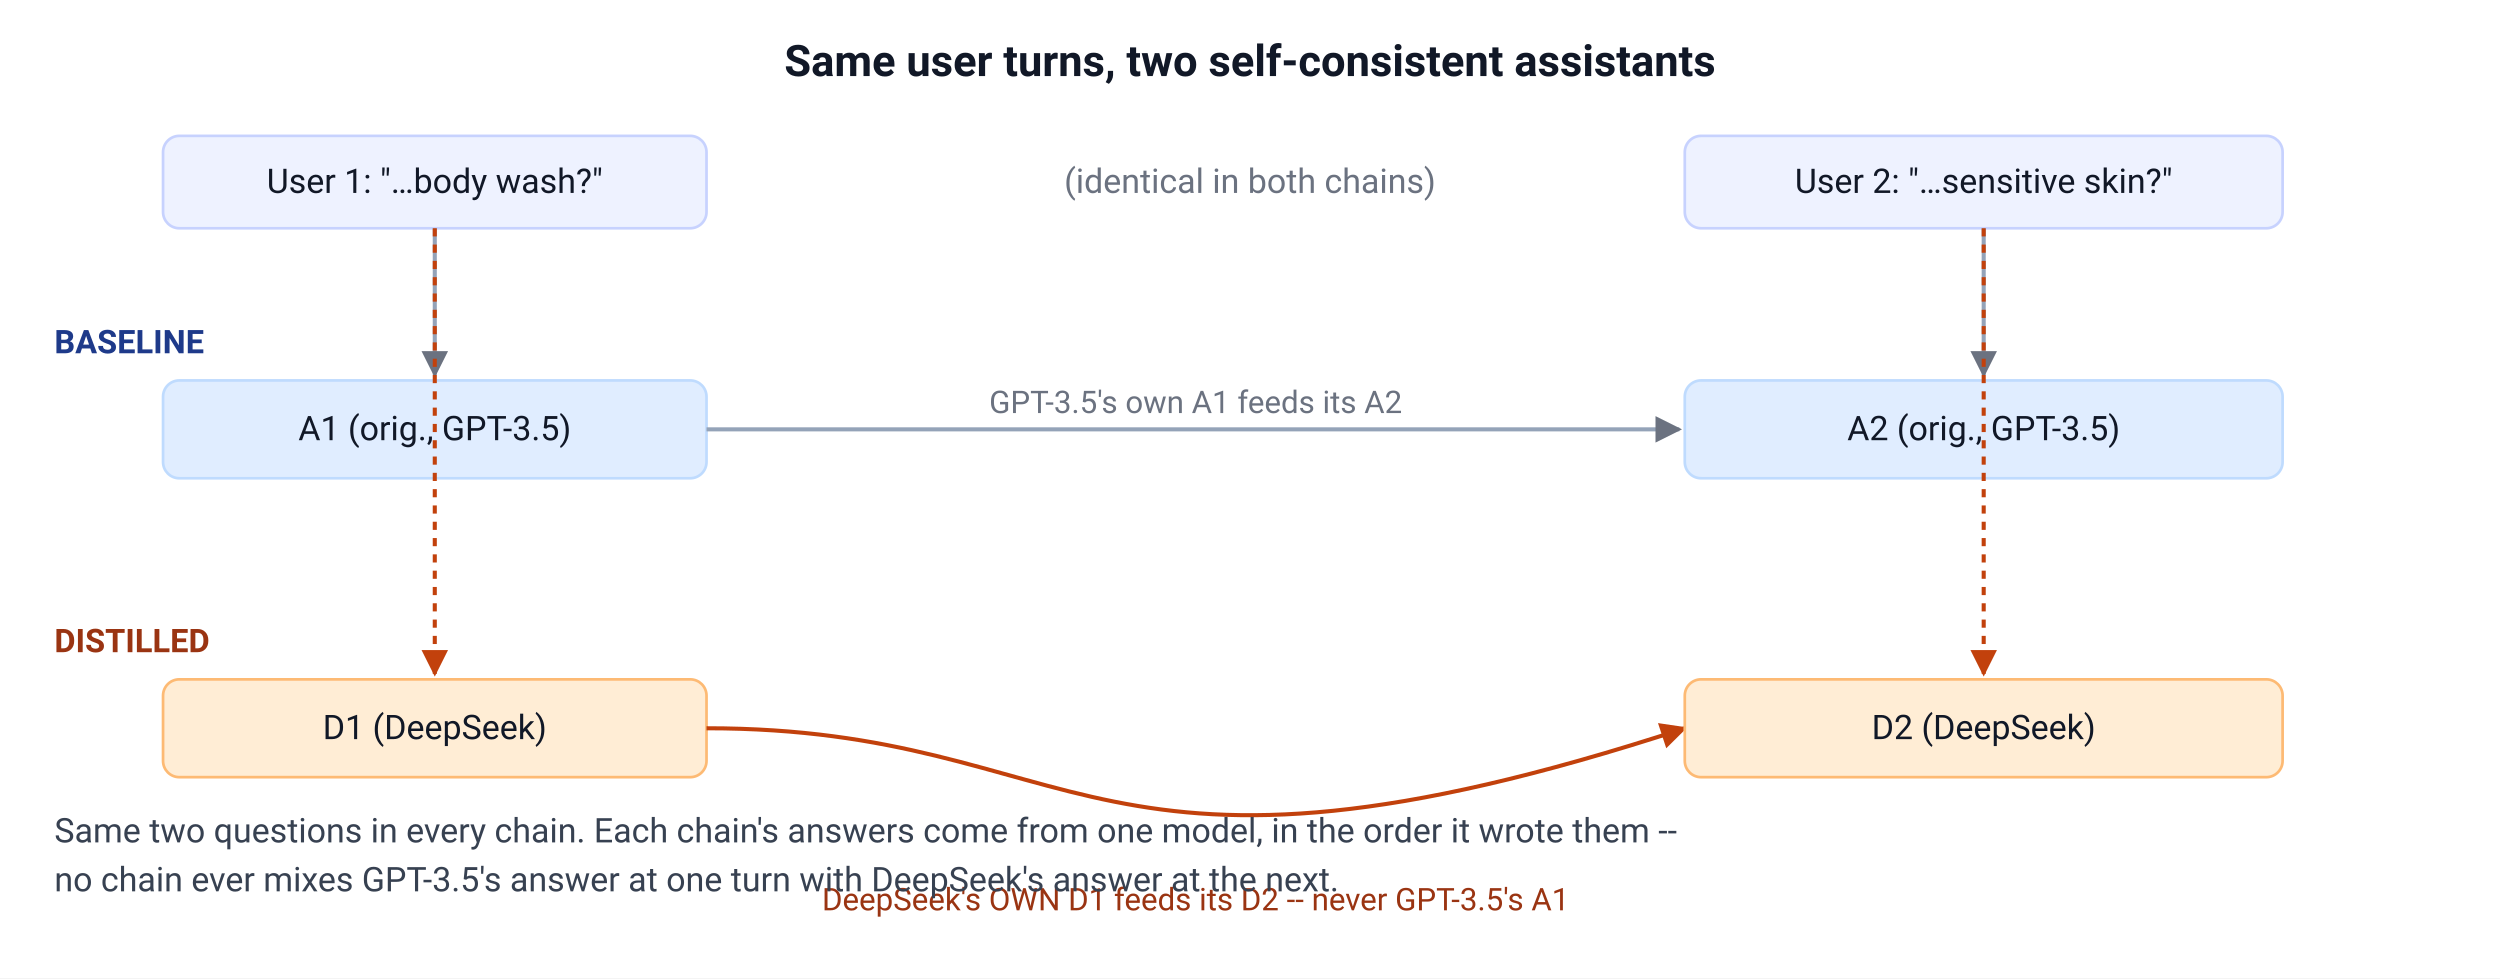
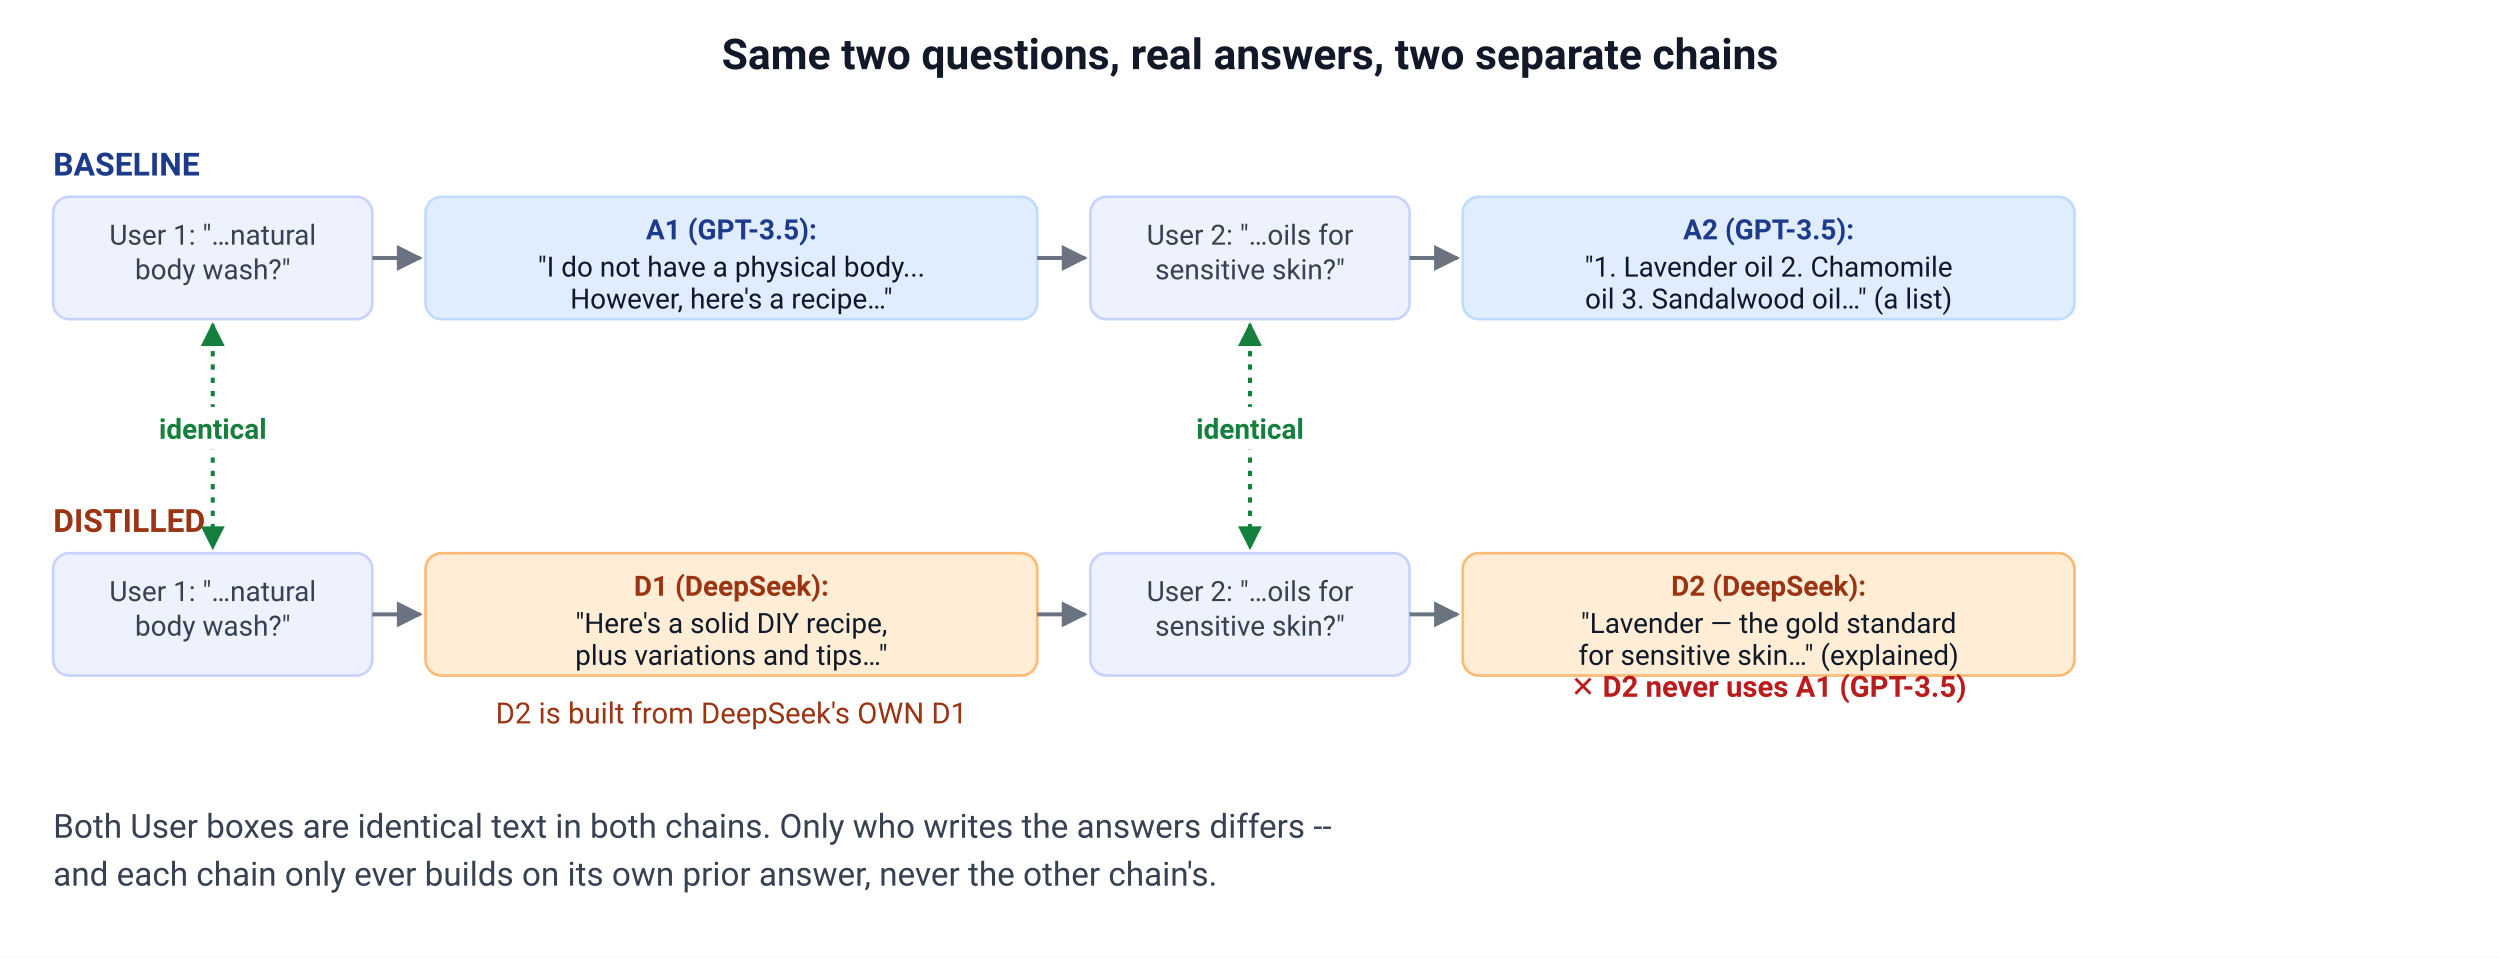
- <svg xmlns="http://www.w3.org/2000/svg" viewBox="0 0 920 360" role="img" aria-label="The same two user turns feed two separate assistant chains. The baseline chain keeps UltraChat's original GPT-3.5 answers throughout. The distilled chain has DeepSeek answer both turns instead, with DeepSeek's own first answer fed back in as context for its second answer, never UltraChat's original answer." font-family="system-ui, -apple-system, 'Segoe UI', Roboto, sans-serif" style="max-width:100%;height:auto">
-   <rect width="920" height="360" fill="#ffffff" />
+ <svg xmlns="http://www.w3.org/2000/svg" viewBox="0 0 940 360" role="img" aria-label="The baseline chain is User 1, then GPT-3.5's A1 which opens 'I do not have a physical body, however...', then User 2, then GPT-3.5's A2, a bare numbered list of oils. The distilled chain has the identical User 1 and User 2, but DeepSeek writes D1 and D2 instead -- D1 opens with a direct recipe, D2 frames lavender as 'the gold standard' -- with D2 built using DeepSeek's own D1, not GPT-3.5's A1. The two chains never mix: GPT-3.5's A1 never feeds DeepSeek's D2." font-family="system-ui, -apple-system, 'Segoe UI', Roboto, sans-serif" style="max-width:100%;height:auto">
+   <rect width="940" height="360" fill="#ffffff" />
  <defs>
    <marker id="drarrow" viewBox="0 0 10 10" refX="9" refY="5" markerWidth="6.5" markerHeight="6.5" orient="auto-start-reverse">
      <path d="M0 0 L10 5 L0 10 z" fill="#6b7280" />
    </marker>
-     <marker id="drarrow-orange" viewBox="0 0 10 10" refX="9" refY="5" markerWidth="6.5" markerHeight="6.5" orient="auto-start-reverse">
-       <path d="M0 0 L10 5 L0 10 z" fill="#c2410c" />
+     <marker id="drarrow-red" viewBox="0 0 10 10" refX="9" refY="5" markerWidth="6" markerHeight="6" orient="auto-start-reverse">
+       <path d="M0 0 L10 5 L0 10 z" fill="#b91c1c" />
+     </marker>
+     <marker id="drarrow-green" viewBox="0 0 10 10" refX="9" refY="5" markerWidth="6" markerHeight="6" orient="auto-start-reverse">
+       <path d="M0 0 L10 5 L0 10 z" fill="#15803d" />
    </marker>
  </defs>
-   <text x="460" y="28" font-size="16" font-weight="600" fill="#111827" text-anchor="middle">Same user turns, two self-consistent assistants</text>
-   <rect x="60" y="50" width="200" height="34" rx="6" fill="#eef2ff" stroke="#c7d2fe" />
-   <text x="160" y="71" text-anchor="middle" font-size="12.5" fill="#111827">User 1: "…body wash?"</text>
-   <rect x="620" y="50" width="220" height="34" rx="6" fill="#eef2ff" stroke="#c7d2fe" />
-   <text x="730" y="71" text-anchor="middle" font-size="12.5" fill="#111827">User 2: "…sensitive skin?"</text>
-   <text x="460" y="71" text-anchor="middle" font-size="12.5" fill="#6b7280">(identical in both chains)</text>
-   <text x="20" y="130" font-size="12" font-weight="600" fill="#1e3a8a">BASELINE</text>
-   <line x1="160" y1="84" x2="160" y2="138" stroke="#94a3b8" stroke-width="1.5" marker-end="url(#drarrow)" />
-   <rect x="60" y="140" width="200" height="36" rx="6" fill="#e0edff" stroke="#bfdbfe" />
-   <text x="160" y="162" text-anchor="middle" font-size="12.5" fill="#111827">A1 (orig., GPT-3.5)</text>
-   <line x1="260" y1="158" x2="618" y2="158" stroke="#94a3b8" stroke-width="1.5" marker-end="url(#drarrow)" />
-   <line x1="730" y1="84" x2="730" y2="138" stroke="#94a3b8" stroke-width="1.5" marker-end="url(#drarrow)" />
-   <rect x="620" y="140" width="220" height="36" rx="6" fill="#e0edff" stroke="#bfdbfe" />
-   <text x="730" y="162" text-anchor="middle" font-size="12.5" fill="#111827">A2 (orig., GPT-3.5)</text>
-   <text x="440" y="152" text-anchor="middle" font-size="11.5" fill="#6b7280">GPT-3.5's own A1 feeds its A2</text>
-   <text x="20" y="240" font-size="12" font-weight="600" fill="#9a3412">DISTILLED</text>
-   <line x1="160" y1="84" x2="160" y2="248" stroke="#c2410c" stroke-width="1.5" stroke-dasharray="3,3" marker-end="url(#drarrow-orange)" />
-   <rect x="60" y="250" width="200" height="36" rx="6" fill="#ffedd5" stroke="#fdba74" />
-   <text x="160" y="272" text-anchor="middle" font-size="12.5" fill="#111827">D1 (DeepSeek)</text>
-   <path d="M 260 268 C 400 268, 400 340, 620 268" fill="none" stroke="#c2410c" stroke-width="1.5" marker-end="url(#drarrow-orange)" />
-   <text x="440" y="335" text-anchor="middle" font-size="11.5" fill="#9a3412">DeepSeek's OWN D1 feeds its D2 -- never GPT-3.5's A1</text>
-   <line x1="730" y1="84" x2="730" y2="248" stroke="#c2410c" stroke-width="1.5" stroke-dasharray="3,3" marker-end="url(#drarrow-orange)" />
-   <rect x="620" y="250" width="220" height="36" rx="6" fill="#ffedd5" stroke="#fdba74" />
-   <text x="730" y="272" text-anchor="middle" font-size="12.5" fill="#111827">D2 (DeepSeek)</text>
-   <text x="20" y="310" font-size="12.5" fill="#374151">Same two questions in every chain. Each chain's answers come from one model, in the order it wrote them --</text>
-   <text x="20" y="328" font-size="12.5" fill="#374151">no chain ever mixes GPT-3.5's answer at one turn with DeepSeek's answer at the next.</text>
+   <text x="470" y="26" font-size="16" font-weight="600" fill="#111827" text-anchor="middle">Same two questions, real answers, two separate chains</text>
+   <text x="20" y="66" font-size="12" font-weight="600" fill="#1e3a8a">BASELINE</text>
+   <rect x="20" y="74" width="120" height="46" rx="6" fill="#eef2ff" stroke="#c7d2fe" />
+   <text x="80" y="92" text-anchor="middle" font-size="10.5" fill="#374151">User 1: "…natural</text>
+   <text x="80" y="105" text-anchor="middle" font-size="10.5" fill="#374151">body wash?"</text>
+   <rect x="160" y="74" width="230" height="46" rx="6" fill="#e0edff" stroke="#bfdbfe" />
+   <text x="275" y="90" text-anchor="middle" font-size="10.5" font-weight="600" fill="#1e3a8a">A1 (GPT-3.5):</text>
+   <text x="275" y="104" text-anchor="middle" font-size="10.5" fill="#111827">"I do not have a physical body...</text>
+   <text x="275" y="116" text-anchor="middle" font-size="10.5" fill="#111827">However, here's a recipe…"</text>
+   <rect x="410" y="74" width="120" height="46" rx="6" fill="#eef2ff" stroke="#c7d2fe" />
+   <text x="470" y="92" text-anchor="middle" font-size="10.5" fill="#374151">User 2: "…oils for</text>
+   <text x="470" y="105" text-anchor="middle" font-size="10.5" fill="#374151">sensitive skin?"</text>
+   <rect x="550" y="74" width="230" height="46" rx="6" fill="#e0edff" stroke="#bfdbfe" />
+   <text x="665" y="90" text-anchor="middle" font-size="10.5" font-weight="600" fill="#1e3a8a">A2 (GPT-3.5):</text>
+   <text x="665" y="104" text-anchor="middle" font-size="10.5" fill="#111827">"1. Lavender oil 2. Chamomile</text>
+   <text x="665" y="116" text-anchor="middle" font-size="10.5" fill="#111827">oil 3. Sandalwood oil…" (a list)</text>
+   <line x1="140" y1="97" x2="158" y2="97" stroke="#6b7280" stroke-width="1.5" marker-end="url(#drarrow)" />
+   <line x1="390" y1="97" x2="408" y2="97" stroke="#6b7280" stroke-width="1.5" marker-end="url(#drarrow)" />
+   <line x1="530" y1="97" x2="548" y2="97" stroke="#6b7280" stroke-width="1.5" marker-end="url(#drarrow)" />
+   <text x="20" y="200" font-size="12" font-weight="600" fill="#9a3412">DISTILLED</text>
+   <rect x="20" y="208" width="120" height="46" rx="6" fill="#eef2ff" stroke="#c7d2fe" />
+   <text x="80" y="226" text-anchor="middle" font-size="10.5" fill="#374151">User 1: "…natural</text>
+   <text x="80" y="239" text-anchor="middle" font-size="10.5" fill="#374151">body wash?"</text>
+   <rect x="160" y="208" width="230" height="46" rx="6" fill="#ffedd5" stroke="#fdba74" />
+   <text x="275" y="224" text-anchor="middle" font-size="10.5" font-weight="600" fill="#9a3412">D1 (DeepSeek):</text>
+   <text x="275" y="238" text-anchor="middle" font-size="10.5" fill="#111827">"Here's a solid DIY recipe,</text>
+   <text x="275" y="250" text-anchor="middle" font-size="10.5" fill="#111827">plus variations and tips…"</text>
+   <rect x="410" y="208" width="120" height="46" rx="6" fill="#eef2ff" stroke="#c7d2fe" />
+   <text x="470" y="226" text-anchor="middle" font-size="10.5" fill="#374151">User 2: "…oils for</text>
+   <text x="470" y="239" text-anchor="middle" font-size="10.5" fill="#374151">sensitive skin?"</text>
+   <rect x="550" y="208" width="230" height="46" rx="6" fill="#ffedd5" stroke="#fdba74" />
+   <text x="665" y="224" text-anchor="middle" font-size="10.5" font-weight="600" fill="#9a3412">D2 (DeepSeek):</text>
+   <text x="665" y="238" text-anchor="middle" font-size="10.5" fill="#111827">"Lavender — the gold standard</text>
+   <text x="665" y="250" text-anchor="middle" font-size="10.5" fill="#111827">for sensitive skin…" (explained)</text>
+   <line x1="140" y1="231" x2="158" y2="231" stroke="#6b7280" stroke-width="1.5" marker-end="url(#drarrow)" />
+   <line x1="390" y1="231" x2="408" y2="231" stroke="#6b7280" stroke-width="1.5" marker-end="url(#drarrow)" />
+   <line x1="530" y1="231" x2="548" y2="231" stroke="#6b7280" stroke-width="1.5" marker-end="url(#drarrow)" />
+   <text x="275" y="272" text-anchor="middle" font-size="11" fill="#9a3412">D2 is built from DeepSeek's OWN D1</text>
+   <text x="665" y="262" text-anchor="middle" font-size="11" font-weight="600" fill="#b91c1c">✕ D2 never uses A1 (GPT-3.5)</text>
+   <line x1="80" y1="122" x2="80" y2="206" stroke="#15803d" stroke-width="1.5" stroke-dasharray="2,3" marker-start="url(#drarrow-green)" marker-end="url(#drarrow-green)" />
+   <rect x="46" y="153" width="68" height="16" fill="#ffffff" />
+   <text x="80" y="165" text-anchor="middle" font-size="10.5" font-weight="600" fill="#15803d">identical</text>
+   <line x1="470" y1="122" x2="470" y2="206" stroke="#15803d" stroke-width="1.5" stroke-dasharray="2,3" marker-start="url(#drarrow-green)" marker-end="url(#drarrow-green)" />
+   <rect x="436" y="153" width="68" height="16" fill="#ffffff" />
+   <text x="470" y="165" text-anchor="middle" font-size="10.5" font-weight="600" fill="#15803d">identical</text>
+   <text x="20" y="315" font-size="12.5" fill="#374151">Both User boxes are identical text in both chains. Only who writes the answers differs --</text>
+   <text x="20" y="333" font-size="12.5" fill="#374151">and each chain only ever builds on its own prior answer, never the other chain's.</text>
</svg>
